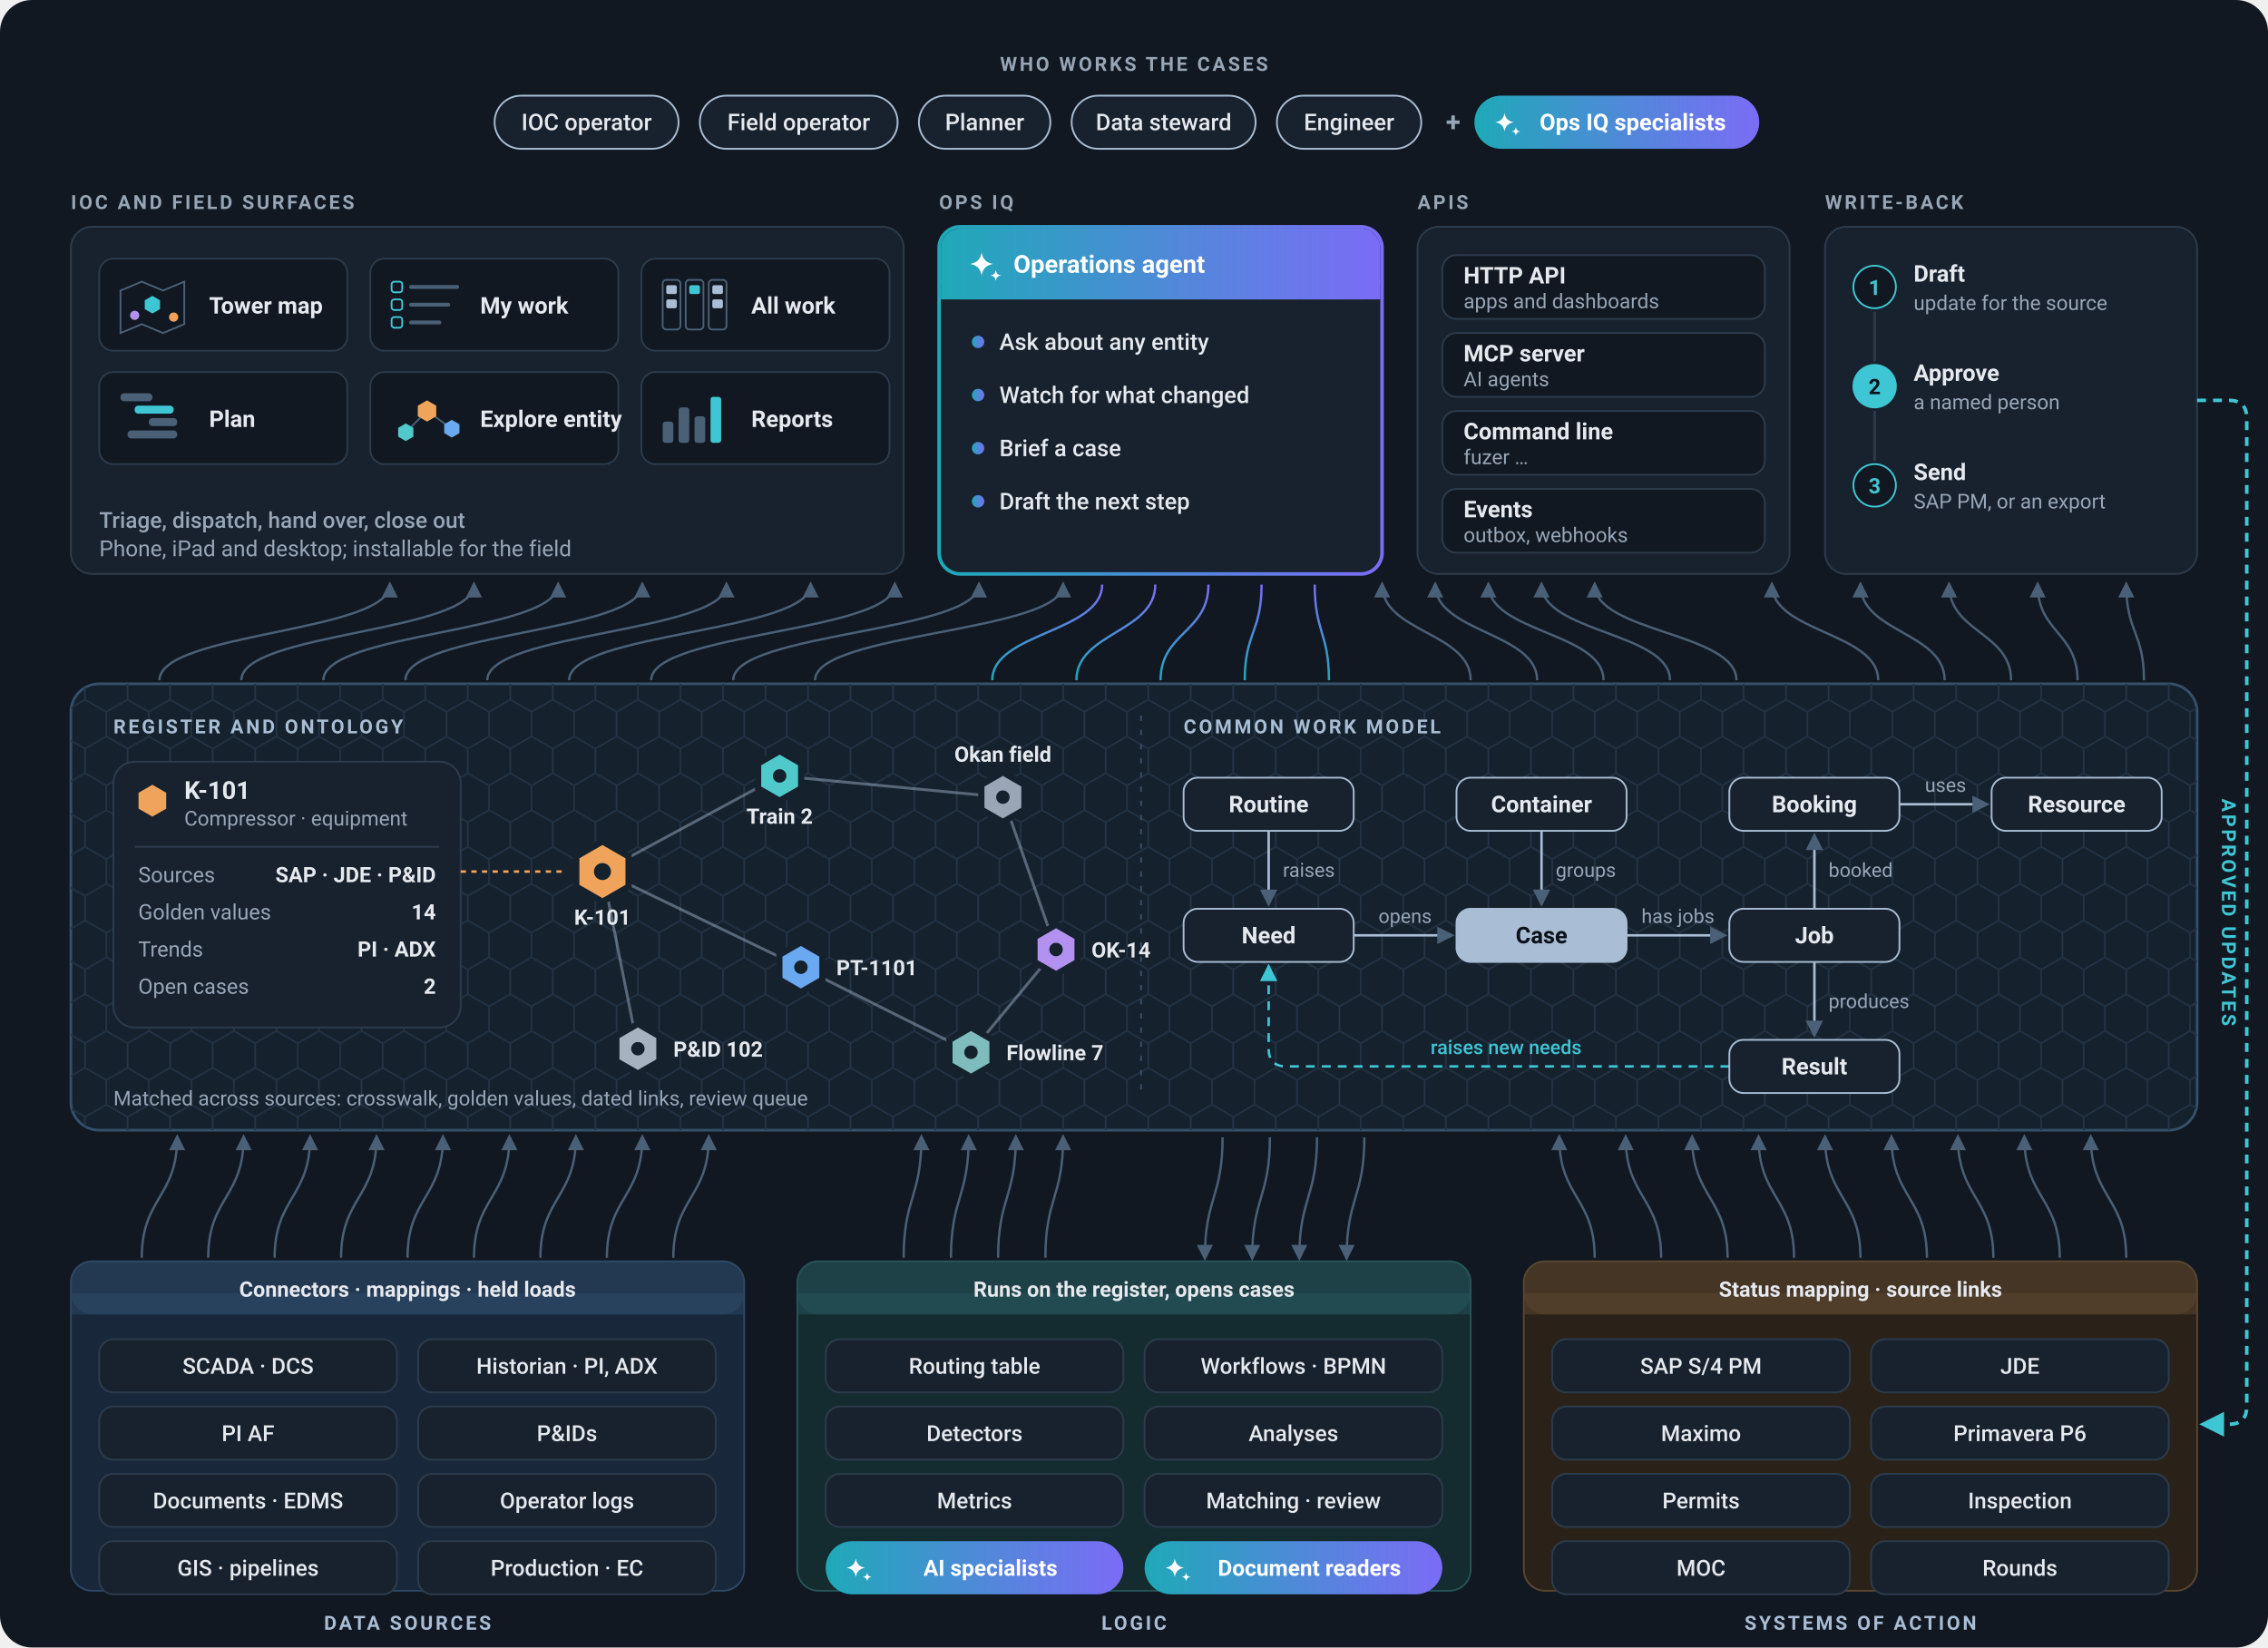
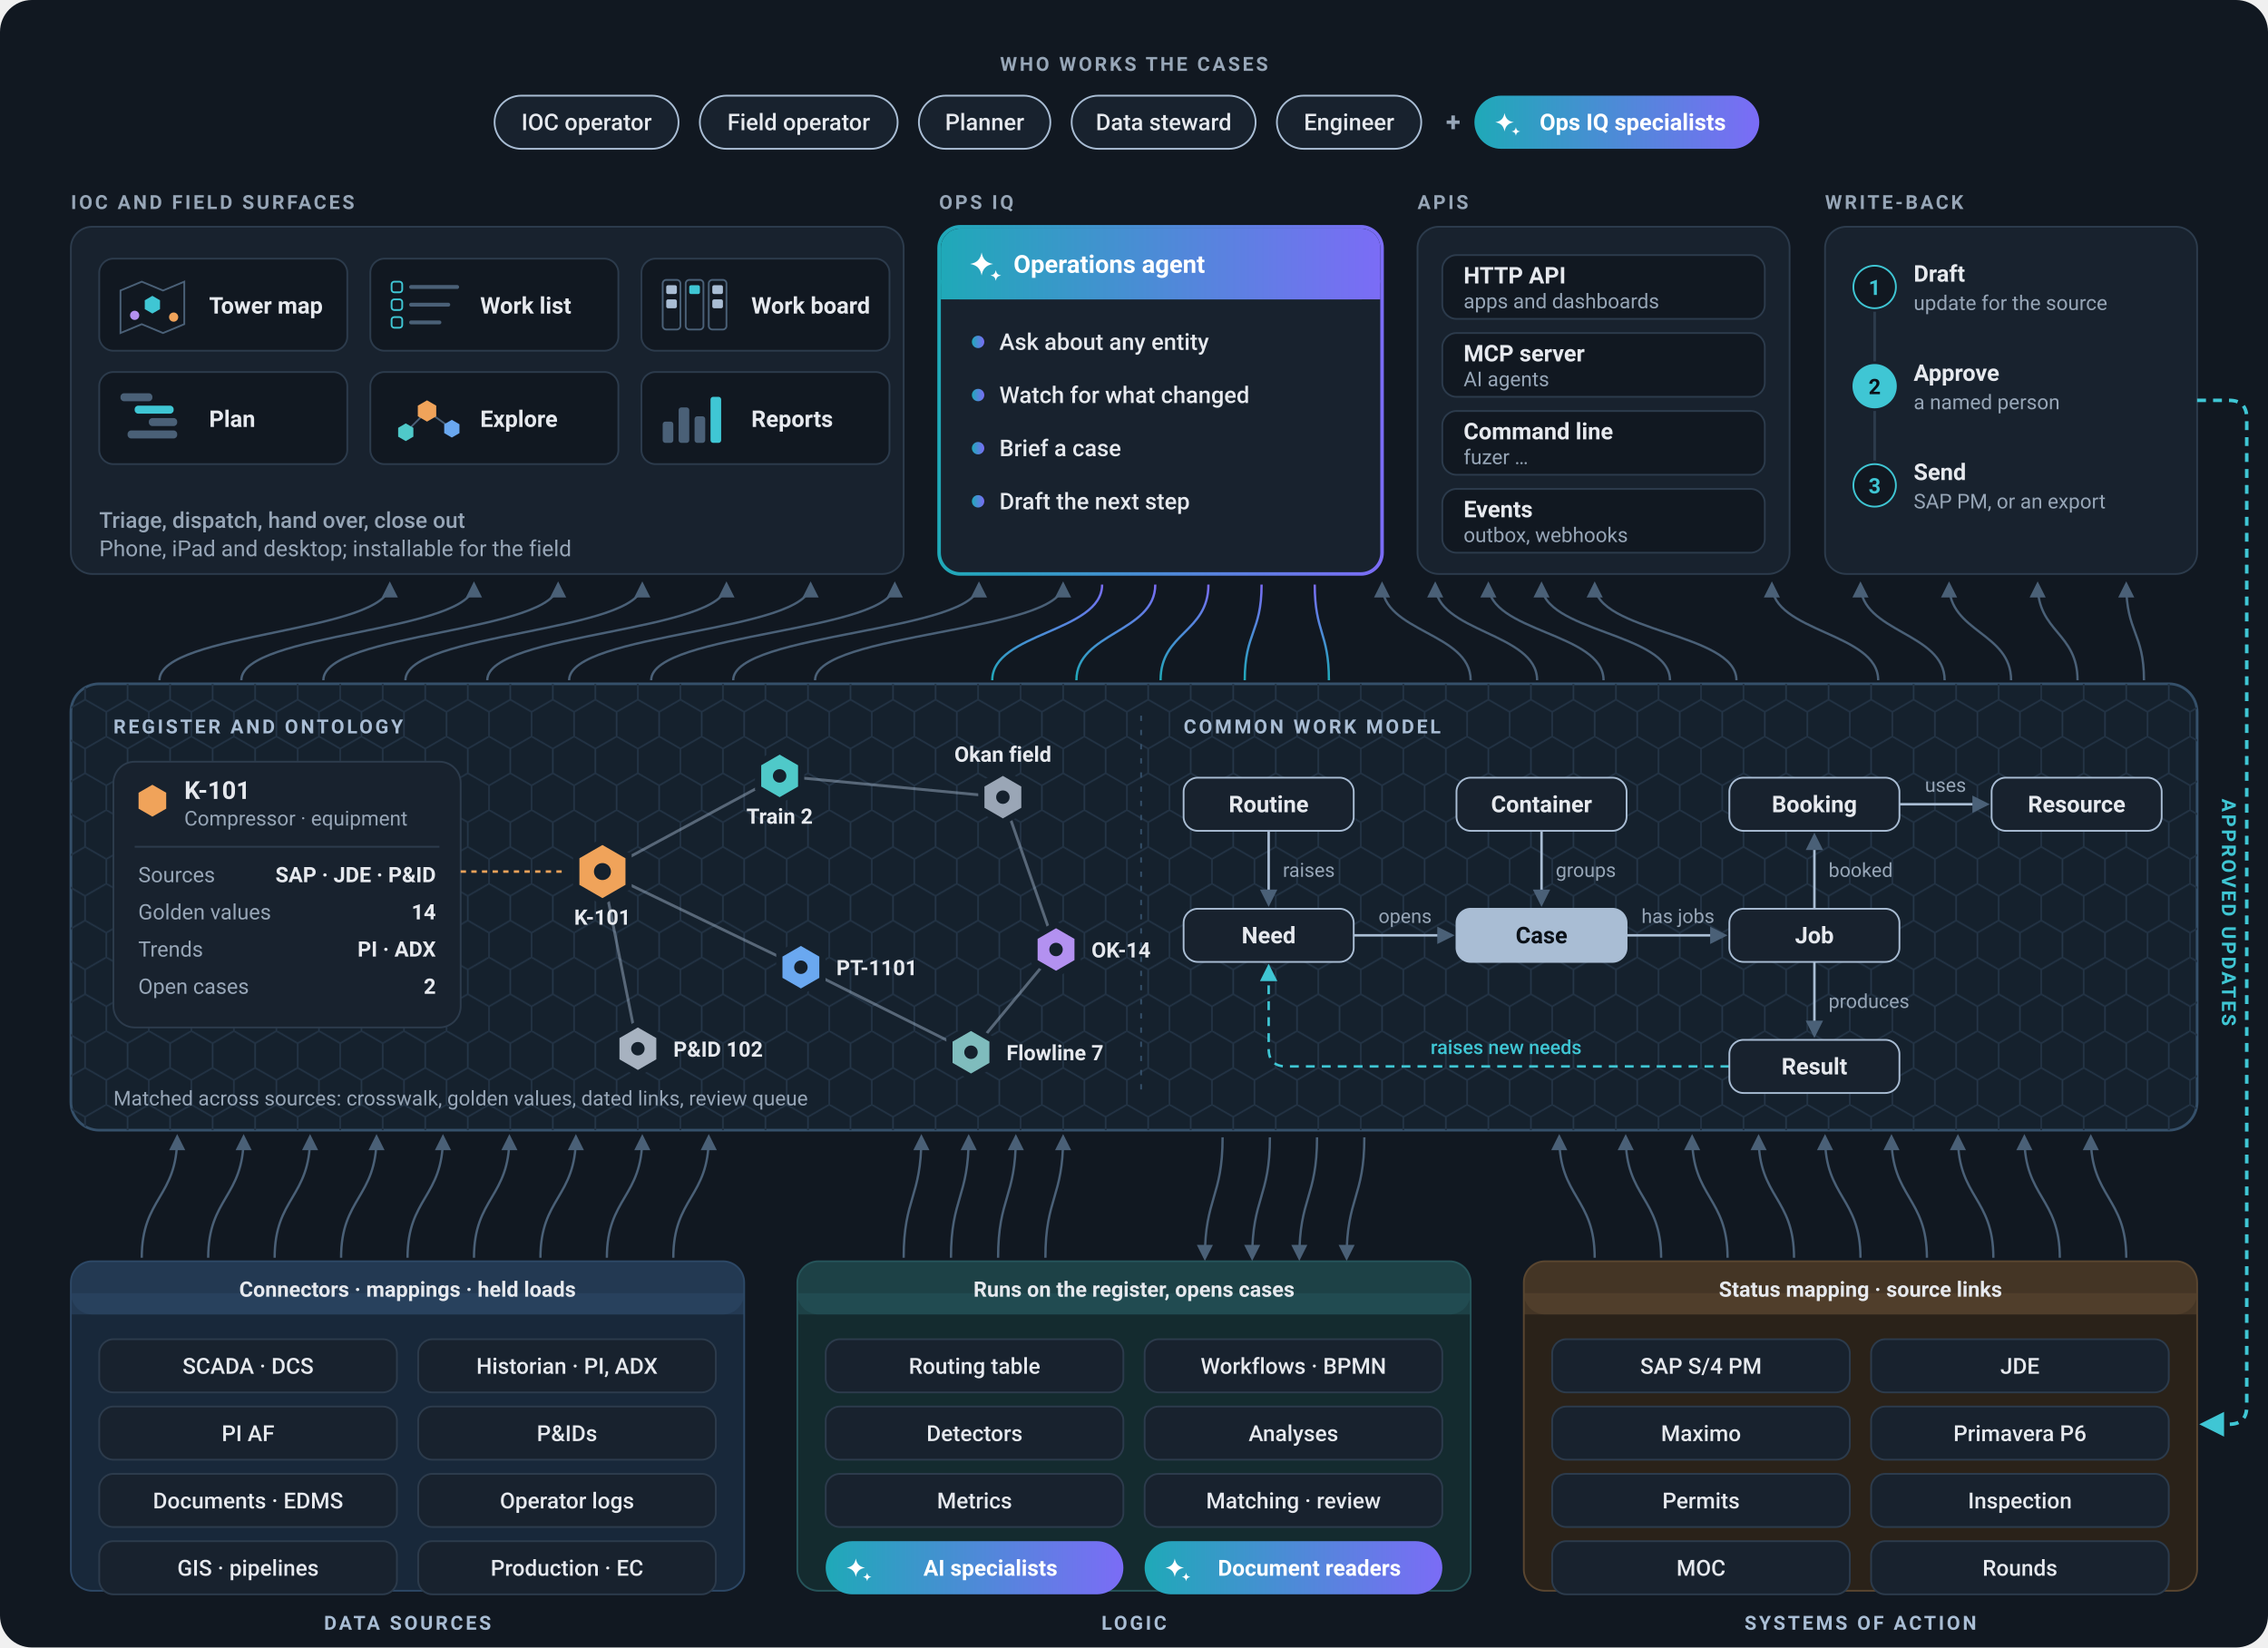
<svg xmlns="http://www.w3.org/2000/svg" viewBox="0 0 1280 930" width="1280" height="930" role="img" aria-labelledby="t d" font-family="system-ui, -apple-system, 'Segoe UI', Roboto, 'Helvetica Neue', Arial, sans-serif">
  <defs>
    <linearGradient id="iq" x1="0" y1="0" x2="1" y2="0">
      <stop offset="0" stop-color="#1fa9b8" />
      <stop offset="1" stop-color="#7b6cf6" />
    </linearGradient>
    <linearGradient id="iqv" x1="0" y1="1" x2="0" y2="0" gradientUnits="objectBoundingBox">
      <stop offset="0" stop-color="#1fa9b8" />
      <stop offset="1" stop-color="#7b6cf6" />
    </linearGradient>
    <pattern id="hexes" width="24" height="41.57" patternUnits="userSpaceOnUse">
      <path d="M12 0 L24 6.93 V20.78 L12 27.71 L0 20.78 V6.93 Z M12 27.71 V41.57" fill="none" stroke="#223243" stroke-width="1" />
    </pattern>
    <marker id="a" viewBox="0 0 10 10" refX="8" refY="5" markerWidth="7" markerHeight="7" orient="auto-start-reverse">
      <path d="M0 0 L10 5 L0 10 z" fill="#4a6077" />
    </marker>
    <marker id="ai" viewBox="0 0 10 10" refX="8" refY="5" markerWidth="7" markerHeight="7" orient="auto-start-reverse">
      <path d="M0 0 L10 5 L0 10 z" fill="#7b6cf6" />
    </marker>
    <marker id="ah" viewBox="0 0 10 10" refX="8" refY="5" markerWidth="7" markerHeight="7" orient="auto-start-reverse">
      <path d="M0 0 L10 5 L0 10 z" fill="#3fc6d4" />
    </marker>
  </defs>
  <rect width="1280" height="930" rx="18" fill="#111821" />
  <text x="640.0" y="40" font-size="11" font-weight="600" fill="#97a6b7" text-anchor="middle" letter-spacing="1.4">WHO WORKS THE CASES</text>
  <rect x="279.12" y="54" width="103.84" height="30" rx="15" fill="#18222e" stroke="#a9bdd4" />
  <text x="331.04" y="73.5" font-size="13" font-weight="500" fill="#e6e9ee" text-anchor="middle">IOC operator</text>
  <rect x="394.96" y="54" width="111.64" height="30" rx="15" fill="#18222e" stroke="#a9bdd4" />
  <text x="450.78" y="73.5" font-size="13" font-weight="500" fill="#e6e9ee" text-anchor="middle">Field operator</text>
  <rect x="518.6" y="54" width="74.2" height="30" rx="15" fill="#18222e" stroke="#a9bdd4" />
  <text x="555.7" y="73.5" font-size="13" font-weight="500" fill="#e6e9ee" text-anchor="middle">Planner</text>
  <rect x="604.8" y="54" width="103.84" height="30" rx="15" fill="#18222e" stroke="#a9bdd4" />
  <text x="656.72" y="73.5" font-size="13" font-weight="500" fill="#e6e9ee" text-anchor="middle">Data steward</text>
  <rect x="720.64" y="54" width="81.48" height="30" rx="15" fill="#18222e" stroke="#a9bdd4" />
  <text x="761.38" y="73.5" font-size="13" font-weight="500" fill="#e6e9ee" text-anchor="middle">Engineer</text>
  <text x="820.12" y="74" font-size="15" font-weight="600" fill="#97a6b7" text-anchor="middle">+</text>
  <rect x="832.12" y="54" width="160.76" height="30" rx="15.0" fill="url(#iq)" />
  <path d="M10 3.5c.7 3.9 2.6 5.8 6.5 6.5-3.9.7-5.8 2.6-6.5 6.5-.7-3.9-2.6-5.8-6.5-6.5 3.9-.7 5.8-2.6 6.5-6.5zM18 13.5c.35 1.9 1.1 2.65 3 3-1.9.35-2.65 1.1-3 3-.35-1.9-1.1-2.65-3-3 1.9-.35 2.65-1.1 3-3z" transform="translate(841.12 61.0) scale(0.8)" fill="#ffffff" />
  <text x="921.5" y="73.5" font-size="13" font-weight="600" fill="#ffffff" text-anchor="middle">Ops IQ specialists</text>
  <text x="40" y="118" font-size="11" font-weight="600" fill="#97a6b7" text-anchor="start" letter-spacing="1.4">IOC AND FIELD SURFACES</text>
  <rect x="40" y="128" width="470" height="196" rx="12" fill="#18222e" stroke="#2c3b4c" />
  <rect x="56" y="146" width="140" height="52" rx="8" fill="#111821" stroke="#2c3b4c" />
  <path d="M68 164 l12 -5 12 5 12 -5 v24 l-12 5 -12 -5 -12 5z" fill="none" stroke="#4a6077" />
  <polygon points="86.0,167.0 90.3,169.5 90.3,174.5 86.0,177.0 81.7,174.5 81.7,169.5" fill="#3fc6d4" />
  <circle cx="98" cy="179" r="2.6" fill="#f0a35a" />
  <circle cx="76" cy="178" r="2.6" fill="#b391f0" />
  <text x="118" y="177.0" font-size="13" font-weight="600" fill="#e6e9ee" text-anchor="start">Tower map</text>
  <rect x="209" y="146" width="140" height="52" rx="8" fill="#111821" stroke="#2c3b4c" />
  <rect x="221" y="159" width="6" height="6" rx="1.5" fill="none" stroke="#3fc6d4" />
  <path d="M232 162h26" stroke="#4a6077" stroke-width="2.2" stroke-linecap="round" />
  <rect x="221" y="169" width="6" height="6" rx="1.5" fill="none" stroke="#3fc6d4" />
  <path d="M232 172h21" stroke="#4a6077" stroke-width="2.2" stroke-linecap="round" />
  <rect x="221" y="179" width="6" height="6" rx="1.5" fill="none" stroke="#3fc6d4" />
  <path d="M232 182h16" stroke="#4a6077" stroke-width="2.2" stroke-linecap="round" />
-   <text x="271" y="177.0" font-size="13" font-weight="600" fill="#e6e9ee" text-anchor="start">My work</text>
+   <text x="271" y="177.0" font-size="13" font-weight="600" fill="#e6e9ee" text-anchor="start">Work list</text>
  <rect x="362" y="146" width="140" height="52" rx="8" fill="#111821" stroke="#2c3b4c" />
  <rect x="374" y="158" width="10" height="28" rx="2" fill="none" stroke="#4a6077" />
  <rect x="376" y="161" width="6" height="5" rx="1" fill="#a9bdd4" />
  <rect x="376" y="169" width="6" height="5" rx="1" fill="#a9bdd4" />
  <rect x="387" y="158" width="10" height="28" rx="2" fill="none" stroke="#4a6077" />
  <rect x="389" y="161" width="6" height="5" rx="1" fill="#3fc6d4" />
  <rect x="400" y="158" width="10" height="28" rx="2" fill="none" stroke="#4a6077" />
  <rect x="402" y="161" width="6" height="5" rx="1" fill="#a9bdd4" />
  <rect x="402" y="169" width="6" height="5" rx="1" fill="#a9bdd4" />
-   <text x="424" y="177.0" font-size="13" font-weight="600" fill="#e6e9ee" text-anchor="start">All work</text>
+   <text x="424" y="177.0" font-size="13" font-weight="600" fill="#e6e9ee" text-anchor="start">Work board</text>
  <rect x="56" y="210" width="140" height="52" rx="8" fill="#111821" stroke="#2c3b4c" />
  <rect x="68" y="222" width="18" height="4.5" rx="2" fill="#4a6077" />
  <rect x="76" y="229" width="22" height="4.5" rx="2" fill="#3fc6d4" />
  <rect x="84" y="236" width="16" height="4.5" rx="2" fill="#4a6077" />
  <rect x="72" y="243" width="28" height="4.5" rx="2" fill="#4a6077" />
  <text x="118" y="241.0" font-size="13" font-weight="600" fill="#e6e9ee" text-anchor="start">Plan</text>
  <rect x="209" y="210" width="140" height="52" rx="8" fill="#111821" stroke="#2c3b4c" />
  <path d="M229 244 L241 232 L255 242" stroke="#4a6077" fill="none" />
  <polygon points="241.0,226.0 246.2,229.0 246.2,235.0 241.0,238.0 235.8,235.0 235.8,229.0" fill="#f0a35a" />
  <polygon points="229.0,239.0 233.3,241.5 233.3,246.5 229.0,249.0 224.7,246.5 224.7,241.5" fill="#4fc9c9" />
  <polygon points="255.0,237.0 259.3,239.5 259.3,244.5 255.0,247.0 250.7,244.5 250.7,239.5" fill="#6aa8f0" />
-   <text x="271" y="241.0" font-size="13" font-weight="600" fill="#e6e9ee" text-anchor="start">Explore entity</text>
+   <text x="271" y="241.0" font-size="13" font-weight="600" fill="#e6e9ee" text-anchor="start">Explore</text>
  <rect x="362" y="210" width="140" height="52" rx="8" fill="#111821" stroke="#2c3b4c" />
  <rect x="374" y="238" width="6" height="12" rx="1.5" fill="#4a6077" />
  <rect x="383" y="230" width="6" height="20" rx="1.5" fill="#4a6077" />
  <rect x="392" y="235" width="6" height="15" rx="1.5" fill="#4a6077" />
  <rect x="401" y="224" width="6" height="26" rx="1.5" fill="#3fc6d4" />
  <text x="424" y="241.0" font-size="13" font-weight="600" fill="#e6e9ee" text-anchor="start">Reports</text>
  <text x="56" y="298" font-size="12.5" font-weight="500" fill="#97a6b7" text-anchor="start">Triage, dispatch, hand over, close out</text>
  <text x="56" y="314" font-size="12.5" font-weight="400" fill="#97a6b7" text-anchor="start">Phone, iPad and desktop; installable for the field</text>
  <text x="530" y="118" font-size="11" font-weight="600" fill="#97a6b7" text-anchor="start" letter-spacing="1.4">OPS IQ</text>
  <rect x="530" y="128" width="250" height="196" rx="12" fill="#18222e" stroke="url(#iq)" stroke-width="2" />
  <rect x="531" y="129" width="248" height="40" rx="11" fill="url(#iq)" />
  <rect x="531" y="158" width="248" height="11" fill="url(#iq)" />
  <path d="M10 3.5c.7 3.9 2.6 5.8 6.5 6.5-3.9.7-5.8 2.6-6.5 6.5-.7-3.9-2.6-5.8-6.5-6.5 3.9-.7 5.8-2.6 6.5-6.5zM18 13.5c.35 1.9 1.1 2.65 3 3-1.9.35-2.65 1.1-3 3-.35-1.9-1.1-2.65-3-3 1.9-.35 2.65-1.1 3-3z" transform="translate(544 139) scale(1.0)" fill="#ffffff" />
  <text x="572" y="154" font-size="14" font-weight="700" fill="#ffffff">Operations agent</text>
  <circle cx="552" cy="193" r="3.5" fill="url(#iq)" />
  <text x="564" y="197.5" font-size="13" font-weight="500" fill="#e6e9ee" text-anchor="start">Ask about any entity</text>
  <circle cx="552" cy="223" r="3.5" fill="url(#iq)" />
  <text x="564" y="227.5" font-size="13" font-weight="500" fill="#e6e9ee" text-anchor="start">Watch for what changed</text>
  <circle cx="552" cy="253" r="3.5" fill="url(#iq)" />
  <text x="564" y="257.5" font-size="13" font-weight="500" fill="#e6e9ee" text-anchor="start">Brief a case</text>
  <circle cx="552" cy="283" r="3.5" fill="url(#iq)" />
  <text x="564" y="287.5" font-size="13" font-weight="500" fill="#e6e9ee" text-anchor="start">Draft the next step</text>
  <text x="800" y="118" font-size="11" font-weight="600" fill="#97a6b7" text-anchor="start" letter-spacing="1.4">APIS</text>
  <rect x="800" y="128" width="210" height="196" rx="12" fill="#18222e" stroke="#2c3b4c" />
  <rect x="814" y="144" width="182" height="36" rx="8" fill="#111821" stroke="#2c3b4c" />
  <text x="826" y="160" font-size="13" font-weight="600" fill="#e6e9ee" text-anchor="start">HTTP API</text>
  <text x="826" y="174" font-size="11.5" font-weight="400" fill="#97a6b7" text-anchor="start">apps and dashboards</text>
  <rect x="814" y="188" width="182" height="36" rx="8" fill="#111821" stroke="#2c3b4c" />
  <text x="826" y="204" font-size="13" font-weight="600" fill="#e6e9ee" text-anchor="start">MCP server</text>
  <text x="826" y="218" font-size="11.5" font-weight="400" fill="#97a6b7" text-anchor="start">AI agents</text>
  <rect x="814" y="232" width="182" height="36" rx="8" fill="#111821" stroke="#2c3b4c" />
  <text x="826" y="248" font-size="13" font-weight="600" fill="#e6e9ee" text-anchor="start">Command line</text>
  <text x="826" y="262" font-size="11.5" font-weight="400" fill="#97a6b7" text-anchor="start">fuzer …</text>
  <rect x="814" y="276" width="182" height="36" rx="8" fill="#111821" stroke="#2c3b4c" />
  <text x="826" y="292" font-size="13" font-weight="600" fill="#e6e9ee" text-anchor="start">Events</text>
  <text x="826" y="306" font-size="11.5" font-weight="400" fill="#97a6b7" text-anchor="start">outbox, webhooks</text>
  <text x="1030" y="118" font-size="11" font-weight="600" fill="#97a6b7" text-anchor="start" letter-spacing="1.4">WRITE-BACK</text>
  <rect x="1030" y="128" width="210" height="196" rx="12" fill="#18222e" stroke="#2c3b4c" />
  <circle cx="1058" cy="162" r="12" fill="#111821" stroke="#3fc6d4" />
  <text x="1058" y="166.5" font-size="12" font-weight="700" fill="#3fc6d4" text-anchor="middle">1</text>
  <text x="1080" y="159" font-size="13" font-weight="600" fill="#e6e9ee" text-anchor="start">Draft</text>
  <text x="1080" y="175" font-size="11.5" font-weight="400" fill="#97a6b7" text-anchor="start">update for the source</text>
  <path d="M1058 176 v28" stroke="#2c3b4c" stroke-width="1.5" />
  <circle cx="1058" cy="218" r="12" fill="#3fc6d4" stroke="#3fc6d4" />
  <text x="1058" y="222.5" font-size="12" font-weight="700" fill="#0b1118" text-anchor="middle">2</text>
  <text x="1080" y="215" font-size="13" font-weight="600" fill="#e6e9ee" text-anchor="start">Approve</text>
  <text x="1080" y="231" font-size="11.5" font-weight="400" fill="#97a6b7" text-anchor="start">a named person</text>
  <path d="M1058 232 v28" stroke="#2c3b4c" stroke-width="1.5" />
  <circle cx="1058" cy="274" r="12" fill="#111821" stroke="#3fc6d4" />
  <text x="1058" y="278.5" font-size="12" font-weight="700" fill="#3fc6d4" text-anchor="middle">3</text>
  <text x="1080" y="271" font-size="13" font-weight="600" fill="#e6e9ee" text-anchor="start">Send</text>
  <text x="1080" y="287" font-size="11.5" font-weight="400" fill="#97a6b7" text-anchor="start">SAP PM, or an export</text>
  <path d="M90.0 384 C90.0 357.0 220.0 357.0 220.0 330" fill="none" stroke="#4a6077" stroke-width="1.3" marker-end="url(#a)" />
  <path d="M136.2 384 C136.2 357.0 267.5 357.0 267.5 330" fill="none" stroke="#4a6077" stroke-width="1.3" marker-end="url(#a)" />
  <path d="M182.5 384 C182.5 357.0 315.0 357.0 315.0 330" fill="none" stroke="#4a6077" stroke-width="1.3" marker-end="url(#a)" />
  <path d="M228.8 384 C228.8 357.0 362.5 357.0 362.5 330" fill="none" stroke="#4a6077" stroke-width="1.3" marker-end="url(#a)" />
  <path d="M275.0 384 C275.0 357.0 410.0 357.0 410.0 330" fill="none" stroke="#4a6077" stroke-width="1.3" marker-end="url(#a)" />
  <path d="M321.2 384 C321.2 357.0 457.5 357.0 457.5 330" fill="none" stroke="#4a6077" stroke-width="1.3" marker-end="url(#a)" />
  <path d="M367.5 384 C367.5 357.0 505.0 357.0 505.0 330" fill="none" stroke="#4a6077" stroke-width="1.3" marker-end="url(#a)" />
  <path d="M413.8 384 C413.8 357.0 552.5 357.0 552.5 330" fill="none" stroke="#4a6077" stroke-width="1.3" marker-end="url(#a)" />
  <path d="M460.0 384 C460.0 357.0 600.0 357.0 600.0 330" fill="none" stroke="#4a6077" stroke-width="1.3" marker-end="url(#a)" />
  <path d="M560.0 384 C560.0 357.0 622.0 357.0 622.0 330" fill="none" stroke="url(#iqv)" stroke-width="1.3" />
  <path d="M607.5 384 C607.5 357.0 652.0 357.0 652.0 330" fill="none" stroke="url(#iqv)" stroke-width="1.3" />
  <path d="M655.0 384 C655.0 357.0 682.0 357.0 682.0 330" fill="none" stroke="url(#iqv)" stroke-width="1.3" />
  <path d="M702.5 384 C702.5 357.0 712.0 357.0 712.0 330" fill="none" stroke="url(#iqv)" stroke-width="1.3" />
  <path d="M750.0 384 C750.0 357.0 742.0 357.0 742.0 330" fill="none" stroke="url(#iqv)" stroke-width="1.3" />
  <path d="M830.0 384 C830.0 357.0 780.0 357.0 780.0 330" fill="none" stroke="#4a6077" stroke-width="1.3" marker-end="url(#a)" />
  <path d="M867.5 384 C867.5 357.0 810.0 357.0 810.0 330" fill="none" stroke="#4a6077" stroke-width="1.3" marker-end="url(#a)" />
  <path d="M905.0 384 C905.0 357.0 840.0 357.0 840.0 330" fill="none" stroke="#4a6077" stroke-width="1.3" marker-end="url(#a)" />
  <path d="M942.5 384 C942.5 357.0 870.0 357.0 870.0 330" fill="none" stroke="#4a6077" stroke-width="1.3" marker-end="url(#a)" />
  <path d="M980.0 384 C980.0 357.0 900.0 357.0 900.0 330" fill="none" stroke="#4a6077" stroke-width="1.3" marker-end="url(#a)" />
  <path d="M1060.0 384 C1060.0 357.0 1000.0 357.0 1000.0 330" fill="none" stroke="#4a6077" stroke-width="1.3" marker-end="url(#a)" />
  <path d="M1097.5 384 C1097.5 357.0 1050.0 357.0 1050.0 330" fill="none" stroke="#4a6077" stroke-width="1.3" marker-end="url(#a)" />
  <path d="M1135.0 384 C1135.0 357.0 1100.0 357.0 1100.0 330" fill="none" stroke="#4a6077" stroke-width="1.3" marker-end="url(#a)" />
  <path d="M1172.5 384 C1172.5 357.0 1150.0 357.0 1150.0 330" fill="none" stroke="#4a6077" stroke-width="1.3" marker-end="url(#a)" />
  <path d="M1210.0 384 C1210.0 357.0 1200.0 357.0 1200.0 330" fill="none" stroke="#4a6077" stroke-width="1.3" marker-end="url(#a)" />
  <rect x="40" y="386" width="1200" height="252" rx="16" fill="#15212d" stroke="#35506a" stroke-width="1.5" />
  <rect x="40" y="386" width="1200" height="252" rx="16" fill="url(#hexes)" />
  <text x="64" y="414" font-size="11" font-weight="600" fill="#a9bdd4" text-anchor="start" letter-spacing="1.4">REGISTER AND ONTOLOGY</text>
  <text x="668" y="414" font-size="11" font-weight="600" fill="#a9bdd4" text-anchor="start" letter-spacing="1.4">COMMON WORK MODEL</text>
  <path d="M644 404 V620" stroke="#35506a" stroke-dasharray="3 5" />
  <rect x="64" y="430" width="196" height="150" rx="12" fill="#18222e" stroke="#2c3b4c" />
  <polygon points="86.0,443.0 93.8,447.5 93.8,456.5 86.0,461.0 78.2,456.5 78.2,447.5" fill="#f0a35a" />
  <text x="104" y="451" font-size="14" font-weight="700" fill="#e6e9ee" text-anchor="start">K-101</text>
  <text x="104" y="466" font-size="11.5" font-weight="400" fill="#97a6b7" text-anchor="start">Compressor · equipment</text>
  <path d="M76 478 h172" stroke="#2c3b4c" />
  <text x="78" y="498" font-size="12" font-weight="400" fill="#97a6b7" text-anchor="start">Sources</text>
  <text x="246" y="498" font-size="12" font-weight="600" fill="#e6e9ee" text-anchor="end">SAP · JDE · P&amp;ID</text>
  <text x="78" y="519" font-size="12" font-weight="400" fill="#97a6b7" text-anchor="start">Golden values</text>
  <text x="246" y="519" font-size="12" font-weight="600" fill="#e6e9ee" text-anchor="end">14</text>
  <text x="78" y="540" font-size="12" font-weight="400" fill="#97a6b7" text-anchor="start">Trends</text>
  <text x="246" y="540" font-size="12" font-weight="600" fill="#e6e9ee" text-anchor="end">PI · ADX</text>
  <text x="78" y="561" font-size="12" font-weight="400" fill="#97a6b7" text-anchor="start">Open cases</text>
  <text x="246" y="561" font-size="12" font-weight="600" fill="#e6e9ee" text-anchor="end">2</text>
  <path d="M566 450 L440 438" stroke="#a9bdd4" stroke-opacity=".45" stroke-width="1.6" />
  <path d="M566 450 L596 536" stroke="#a9bdd4" stroke-opacity=".45" stroke-width="1.6" />
  <path d="M440 438 L340 492" stroke="#a9bdd4" stroke-opacity=".45" stroke-width="1.6" />
  <path d="M340 492 L452 546" stroke="#a9bdd4" stroke-opacity=".45" stroke-width="1.6" />
  <path d="M340 492 L360 592" stroke="#a9bdd4" stroke-opacity=".45" stroke-width="1.6" />
  <path d="M596 536 L548 594" stroke="#a9bdd4" stroke-opacity=".45" stroke-width="1.6" />
  <path d="M548 594 L452 546" stroke="#a9bdd4" stroke-opacity=".45" stroke-width="1.6" />
  <path d="M260 492 H320" stroke="#f0a35a" stroke-width="1.4" stroke-dasharray="3 3" fill="none" />
  <polygon points="340.0,473.0 356.5,482.5 356.5,501.5 340.0,511.0 323.5,501.5 323.5,482.5" fill="#15212d" />
  <polygon points="340.0,477.0 353.0,484.5 353.0,499.5 340.0,507.0 327.0,499.5 327.0,484.5" fill="#f0a35a" />
  <circle cx="340" cy="492" r="4.8" fill="#15212d" />
  <text x="340" y="522" font-size="12" font-weight="600" fill="#e6e9ee" text-anchor="middle">K-101</text>
  <polygon points="440.0,422.0 453.9,430.0 453.9,446.0 440.0,454.0 426.1,446.0 426.1,430.0" fill="#15212d" />
  <polygon points="440.0,426.0 450.4,432.0 450.4,444.0 440.0,450.0 429.6,444.0 429.6,432.0" fill="#4fc9c9" />
  <circle cx="440" cy="438" r="3.8" fill="#15212d" />
  <text x="440" y="465" font-size="12" font-weight="600" fill="#e6e9ee" text-anchor="middle">Train 2</text>
  <polygon points="566.0,434.0 579.9,442.0 579.9,458.0 566.0,466.0 552.1,458.0 552.1,442.0" fill="#15212d" />
  <polygon points="566.0,438.0 576.4,444.0 576.4,456.0 566.0,462.0 555.6,456.0 555.6,444.0" fill="#9aa6b6" />
  <circle cx="566" cy="450" r="3.8" fill="#15212d" />
  <text x="566" y="430" font-size="12" font-weight="600" fill="#e6e9ee" text-anchor="middle">Okan field</text>
  <polygon points="452.0,530.0 465.9,538.0 465.9,554.0 452.0,562.0 438.1,554.0 438.1,538.0" fill="#15212d" />
  <polygon points="452.0,534.0 462.4,540.0 462.4,552.0 452.0,558.0 441.6,552.0 441.6,540.0" fill="#6aa8f0" />
  <circle cx="452" cy="546" r="3.8" fill="#15212d" />
  <text x="472" y="550.5" font-size="12" font-weight="600" fill="#e6e9ee" text-anchor="start">PT-1101</text>
  <polygon points="360.0,576.0 373.9,584.0 373.9,600.0 360.0,608.0 346.1,600.0 346.1,584.0" fill="#15212d" />
  <polygon points="360.0,580.0 370.4,586.0 370.4,598.0 360.0,604.0 349.6,598.0 349.6,586.0" fill="#a7b2c0" />
  <circle cx="360" cy="592" r="3.8" fill="#15212d" />
  <text x="380" y="596.5" font-size="12" font-weight="600" fill="#e6e9ee" text-anchor="start">P&amp;ID 102</text>
  <polygon points="596.0,520.0 609.9,528.0 609.9,544.0 596.0,552.0 582.1,544.0 582.1,528.0" fill="#15212d" />
  <polygon points="596.0,524.0 606.4,530.0 606.4,542.0 596.0,548.0 585.6,542.0 585.6,530.0" fill="#b391f0" />
  <circle cx="596" cy="536" r="3.8" fill="#15212d" />
  <text x="616" y="540.5" font-size="12" font-weight="600" fill="#e6e9ee" text-anchor="start">OK-14</text>
  <polygon points="548.0,578.0 561.9,586.0 561.9,602.0 548.0,610.0 534.1,602.0 534.1,586.0" fill="#15212d" />
  <polygon points="548.0,582.0 558.4,588.0 558.4,600.0 548.0,606.0 537.6,600.0 537.6,588.0" fill="#7fbcbd" />
  <circle cx="548" cy="594" r="3.8" fill="#15212d" />
  <text x="568" y="598.5" font-size="12" font-weight="600" fill="#e6e9ee" text-anchor="start">Flowline 7</text>
  <text x="64" y="624" font-size="11.5" font-weight="400" fill="#97a6b7" text-anchor="start">Matched across sources: crosswalk, golden values, dated links, review queue</text>
  <path d="M716 469 V510" fill="none" stroke="#a9bdd4" stroke-width="1.4" marker-end="url(#a)" />
  <text x="724" y="495.0" font-size="11" font-weight="400" fill="#97a6b7" text-anchor="start">raises</text>
  <path d="M870 469 V510" fill="none" stroke="#a9bdd4" stroke-width="1.4" marker-end="url(#a)" />
  <text x="878" y="495.0" font-size="11" font-weight="400" fill="#97a6b7" text-anchor="start">groups</text>
  <path d="M764 528 H819" fill="none" stroke="#a9bdd4" stroke-width="1.4" marker-end="url(#a)" />
  <text x="793.0" y="521" font-size="11" font-weight="400" fill="#97a6b7" text-anchor="middle">opens</text>
  <path d="M918 528 H973" fill="none" stroke="#a9bdd4" stroke-width="1.4" marker-end="url(#a)" />
  <text x="947.0" y="521" font-size="11" font-weight="400" fill="#97a6b7" text-anchor="middle">has jobs</text>
  <path d="M1024 513 V472" fill="none" stroke="#a9bdd4" stroke-width="1.4" marker-end="url(#a)" />
  <text x="1032" y="495.0" font-size="11" font-weight="400" fill="#97a6b7" text-anchor="start">booked</text>
  <path d="M1072 454 H1121" fill="none" stroke="#a9bdd4" stroke-width="1.4" marker-end="url(#a)" />
  <text x="1098.0" y="447" font-size="11" font-weight="400" fill="#97a6b7" text-anchor="middle">uses</text>
  <path d="M1024 543 V584" fill="none" stroke="#a9bdd4" stroke-width="1.4" marker-end="url(#a)" />
  <text x="1032" y="569.0" font-size="11" font-weight="400" fill="#97a6b7" text-anchor="start">produces</text>
  <path d="M976 602 H726 Q716 602 716 592 V546" fill="none" stroke="#3fc6d4" stroke-width="1.4" stroke-dasharray="5 4" marker-end="url(#ah)" />
  <text x="850.0" y="595" font-size="11" font-weight="500" fill="#3fc6d4" text-anchor="middle">raises new needs</text>
  <rect x="668.0" y="439" width="96" height="30" rx="8" fill="#18222e" stroke="#a9bdd4" />
  <text x="716" y="458.5" font-size="13" font-weight="600" fill="#e6e9ee" text-anchor="middle">Routine</text>
  <rect x="822.0" y="439" width="96" height="30" rx="8" fill="#18222e" stroke="#a9bdd4" />
  <text x="870" y="458.5" font-size="13" font-weight="600" fill="#e6e9ee" text-anchor="middle">Container</text>
  <rect x="976.0" y="439" width="96" height="30" rx="8" fill="#18222e" stroke="#a9bdd4" />
  <text x="1024" y="458.5" font-size="13" font-weight="600" fill="#e6e9ee" text-anchor="middle">Booking</text>
  <rect x="1124.0" y="439" width="96" height="30" rx="8" fill="#18222e" stroke="#a9bdd4" />
  <text x="1172" y="458.5" font-size="13" font-weight="600" fill="#e6e9ee" text-anchor="middle">Resource</text>
  <rect x="668.0" y="513" width="96" height="30" rx="8" fill="#18222e" stroke="#a9bdd4" />
  <text x="716" y="532.5" font-size="13" font-weight="600" fill="#e6e9ee" text-anchor="middle">Need</text>
  <rect x="822.0" y="513" width="96" height="30" rx="8" fill="#a9bdd4" stroke="#a9bdd4" />
  <text x="870" y="532.5" font-size="13" font-weight="600" fill="#0b1118" text-anchor="middle">Case</text>
  <rect x="976.0" y="513" width="96" height="30" rx="8" fill="#18222e" stroke="#a9bdd4" />
  <text x="1024" y="532.5" font-size="13" font-weight="600" fill="#e6e9ee" text-anchor="middle">Job</text>
  <rect x="976.0" y="587" width="96" height="30" rx="8" fill="#18222e" stroke="#a9bdd4" />
  <text x="1024" y="606.5" font-size="13" font-weight="600" fill="#e6e9ee" text-anchor="middle">Result</text>
  <rect x="40" y="712" width="380" height="186" rx="12" fill="#18283a" stroke="#2d4866" />
  <rect x="40" y="712" width="380" height="30" rx="12" fill="#2d4866" fill-opacity=".55" />
  <rect x="40" y="730" width="380" height="12" fill="#2d4866" fill-opacity=".55" />
  <text x="230.0" y="732" font-size="12" font-weight="600" fill="#e6e9ee" text-anchor="middle">Connectors · mappings · held loads</text>
  <text x="230.0" y="920" font-size="11" font-weight="600" fill="#a9bdd4" text-anchor="middle" letter-spacing="1.4">DATA SOURCES</text>
  <rect x="56.0" y="756" width="168.0" height="30" rx="8" fill="#18222e" stroke="#2c3b4c" />
  <text x="140.0" y="775.5" font-size="12.5" font-weight="500" fill="#e6e9ee" text-anchor="middle">SCADA · DCS</text>
  <rect x="236.0" y="756" width="168.0" height="30" rx="8" fill="#18222e" stroke="#2c3b4c" />
  <text x="320.0" y="775.5" font-size="12.5" font-weight="500" fill="#e6e9ee" text-anchor="middle">Historian · PI, ADX</text>
  <rect x="56.0" y="794" width="168.0" height="30" rx="8" fill="#18222e" stroke="#2c3b4c" />
  <text x="140.0" y="813.5" font-size="12.5" font-weight="500" fill="#e6e9ee" text-anchor="middle">PI AF</text>
  <rect x="236.0" y="794" width="168.0" height="30" rx="8" fill="#18222e" stroke="#2c3b4c" />
  <text x="320.0" y="813.5" font-size="12.5" font-weight="500" fill="#e6e9ee" text-anchor="middle">P&amp;IDs</text>
  <rect x="56.0" y="832" width="168.0" height="30" rx="8" fill="#18222e" stroke="#2c3b4c" />
  <text x="140.0" y="851.5" font-size="12.5" font-weight="500" fill="#e6e9ee" text-anchor="middle">Documents · EDMS</text>
  <rect x="236.0" y="832" width="168.0" height="30" rx="8" fill="#18222e" stroke="#2c3b4c" />
  <text x="320.0" y="851.5" font-size="12.5" font-weight="500" fill="#e6e9ee" text-anchor="middle">Operator logs</text>
  <rect x="56.0" y="870" width="168.0" height="30" rx="8" fill="#18222e" stroke="#2c3b4c" />
  <text x="140.0" y="889.5" font-size="12.5" font-weight="500" fill="#e6e9ee" text-anchor="middle">GIS · pipelines</text>
  <rect x="236.0" y="870" width="168.0" height="30" rx="8" fill="#18222e" stroke="#2c3b4c" />
  <text x="320.0" y="889.5" font-size="12.5" font-weight="500" fill="#e6e9ee" text-anchor="middle">Production · EC</text>
  <rect x="450" y="712" width="380" height="186" rx="12" fill="#142b2f" stroke="#26545a" />
  <rect x="450" y="712" width="380" height="30" rx="12" fill="#26545a" fill-opacity=".55" />
  <rect x="450" y="730" width="380" height="12" fill="#26545a" fill-opacity=".55" />
  <text x="640.0" y="732" font-size="12" font-weight="600" fill="#e6e9ee" text-anchor="middle">Runs on the register, opens cases</text>
  <text x="640.0" y="920" font-size="11" font-weight="600" fill="#a9bdd4" text-anchor="middle" letter-spacing="1.4">LOGIC</text>
  <rect x="466.0" y="756" width="168.0" height="30" rx="8" fill="#18222e" stroke="#2c3b4c" />
  <text x="550.0" y="775.5" font-size="12.5" font-weight="500" fill="#e6e9ee" text-anchor="middle">Routing table</text>
  <rect x="646.0" y="756" width="168.0" height="30" rx="8" fill="#18222e" stroke="#2c3b4c" />
  <text x="730.0" y="775.5" font-size="12.5" font-weight="500" fill="#e6e9ee" text-anchor="middle">Workflows · BPMN</text>
  <rect x="466.0" y="794" width="168.0" height="30" rx="8" fill="#18222e" stroke="#2c3b4c" />
  <text x="550.0" y="813.5" font-size="12.5" font-weight="500" fill="#e6e9ee" text-anchor="middle">Detectors</text>
  <rect x="646.0" y="794" width="168.0" height="30" rx="8" fill="#18222e" stroke="#2c3b4c" />
  <text x="730.0" y="813.5" font-size="12.5" font-weight="500" fill="#e6e9ee" text-anchor="middle">Analyses</text>
  <rect x="466.0" y="832" width="168.0" height="30" rx="8" fill="#18222e" stroke="#2c3b4c" />
  <text x="550.0" y="851.5" font-size="12.5" font-weight="500" fill="#e6e9ee" text-anchor="middle">Metrics</text>
  <rect x="646.0" y="832" width="168.0" height="30" rx="8" fill="#18222e" stroke="#2c3b4c" />
  <text x="730.0" y="851.5" font-size="12.5" font-weight="500" fill="#e6e9ee" text-anchor="middle">Matching · review</text>
  <rect x="466.0" y="870" width="168.0" height="30" rx="15.0" fill="url(#iq)" />
  <path d="M10 3.5c.7 3.9 2.6 5.8 6.5 6.5-3.9.7-5.8 2.6-6.5 6.5-.7-3.9-2.6-5.8-6.5-6.5 3.9-.7 5.8-2.6 6.5-6.5zM18 13.5c.35 1.9 1.1 2.65 3 3-1.9.35-2.65 1.1-3 3-.35-1.9-1.1-2.65-3-3 1.9-.35 2.65-1.1 3-3z" transform="translate(475.0 877.0) scale(0.8)" fill="#ffffff" />
  <text x="559.0" y="889.5" font-size="12.5" font-weight="600" fill="#ffffff" text-anchor="middle">AI specialists</text>
  <rect x="646.0" y="870" width="168.0" height="30" rx="15.0" fill="url(#iq)" />
  <path d="M10 3.5c.7 3.9 2.6 5.8 6.5 6.5-3.9.7-5.8 2.6-6.5 6.5-.7-3.9-2.6-5.8-6.5-6.5 3.9-.7 5.8-2.6 6.5-6.5zM18 13.5c.35 1.9 1.1 2.65 3 3-1.9.35-2.65 1.1-3 3-.35-1.9-1.1-2.65-3-3 1.9-.35 2.65-1.1 3-3z" transform="translate(655.0 877.0) scale(0.8)" fill="#ffffff" />
  <text x="739.0" y="889.5" font-size="12.5" font-weight="600" fill="#ffffff" text-anchor="middle">Document readers</text>
  <rect x="860" y="712" width="380" height="186" rx="12" fill="#2a2219" stroke="#5a4630" />
  <rect x="860" y="712" width="380" height="30" rx="12" fill="#5a4630" fill-opacity=".55" />
  <rect x="860" y="730" width="380" height="12" fill="#5a4630" fill-opacity=".55" />
  <text x="1050.0" y="732" font-size="12" font-weight="600" fill="#e6e9ee" text-anchor="middle">Status mapping · source links</text>
  <text x="1050.0" y="920" font-size="11" font-weight="600" fill="#a9bdd4" text-anchor="middle" letter-spacing="1.4">SYSTEMS OF ACTION</text>
  <rect x="876.0" y="756" width="168.0" height="30" rx="8" fill="#18222e" stroke="#2c3b4c" />
  <text x="960.0" y="775.5" font-size="12.5" font-weight="500" fill="#e6e9ee" text-anchor="middle">SAP S/4 PM</text>
  <rect x="1056.0" y="756" width="168.0" height="30" rx="8" fill="#18222e" stroke="#2c3b4c" />
  <text x="1140.0" y="775.5" font-size="12.5" font-weight="500" fill="#e6e9ee" text-anchor="middle">JDE</text>
  <rect x="876.0" y="794" width="168.0" height="30" rx="8" fill="#18222e" stroke="#2c3b4c" />
  <text x="960.0" y="813.5" font-size="12.5" font-weight="500" fill="#e6e9ee" text-anchor="middle">Maximo</text>
  <rect x="1056.0" y="794" width="168.0" height="30" rx="8" fill="#18222e" stroke="#2c3b4c" />
  <text x="1140.0" y="813.5" font-size="12.5" font-weight="500" fill="#e6e9ee" text-anchor="middle">Primavera P6</text>
  <rect x="876.0" y="832" width="168.0" height="30" rx="8" fill="#18222e" stroke="#2c3b4c" />
  <text x="960.0" y="851.5" font-size="12.5" font-weight="500" fill="#e6e9ee" text-anchor="middle">Permits</text>
  <rect x="1056.0" y="832" width="168.0" height="30" rx="8" fill="#18222e" stroke="#2c3b4c" />
  <text x="1140.0" y="851.5" font-size="12.5" font-weight="500" fill="#e6e9ee" text-anchor="middle">Inspection</text>
  <rect x="876.0" y="870" width="168.0" height="30" rx="8" fill="#18222e" stroke="#2c3b4c" />
  <text x="960.0" y="889.5" font-size="12.5" font-weight="500" fill="#e6e9ee" text-anchor="middle">MOC</text>
  <rect x="1056.0" y="870" width="168.0" height="30" rx="8" fill="#18222e" stroke="#2c3b4c" />
  <text x="1140.0" y="889.5" font-size="12.5" font-weight="500" fill="#e6e9ee" text-anchor="middle">Rounds</text>
  <path d="M80.0 710 C80.0 676.0 100.0 676.0 100.0 642" fill="none" stroke="#4a6077" stroke-width="1.3" marker-end="url(#a)" />
  <path d="M117.5 710 C117.5 676.0 137.5 676.0 137.5 642" fill="none" stroke="#4a6077" stroke-width="1.3" marker-end="url(#a)" />
  <path d="M155.0 710 C155.0 676.0 175.0 676.0 175.0 642" fill="none" stroke="#4a6077" stroke-width="1.3" marker-end="url(#a)" />
  <path d="M192.5 710 C192.5 676.0 212.5 676.0 212.5 642" fill="none" stroke="#4a6077" stroke-width="1.3" marker-end="url(#a)" />
  <path d="M230.0 710 C230.0 676.0 250.0 676.0 250.0 642" fill="none" stroke="#4a6077" stroke-width="1.3" marker-end="url(#a)" />
  <path d="M267.5 710 C267.5 676.0 287.5 676.0 287.5 642" fill="none" stroke="#4a6077" stroke-width="1.3" marker-end="url(#a)" />
  <path d="M305.0 710 C305.0 676.0 325.0 676.0 325.0 642" fill="none" stroke="#4a6077" stroke-width="1.3" marker-end="url(#a)" />
  <path d="M342.5 710 C342.5 676.0 362.5 676.0 362.5 642" fill="none" stroke="#4a6077" stroke-width="1.3" marker-end="url(#a)" />
  <path d="M380.0 710 C380.0 676.0 400.0 676.0 400.0 642" fill="none" stroke="#4a6077" stroke-width="1.3" marker-end="url(#a)" />
  <path d="M510.0 710 C510.0 676.0 520.0 676.0 520.0 642" fill="none" stroke="#4a6077" stroke-width="1.3" marker-end="url(#a)" />
  <path d="M536.7 710 C536.7 676.0 546.7 676.0 546.7 642" fill="none" stroke="#4a6077" stroke-width="1.3" marker-end="url(#a)" />
  <path d="M563.3 710 C563.3 676.0 573.3 676.0 573.3 642" fill="none" stroke="#4a6077" stroke-width="1.3" marker-end="url(#a)" />
  <path d="M590.0 710 C590.0 676.0 600.0 676.0 600.0 642" fill="none" stroke="#4a6077" stroke-width="1.3" marker-end="url(#a)" />
  <path d="M690.0 642 C690.0 676.0 680.0 676.0 680.0 710" fill="none" stroke="#4a6077" stroke-width="1.3" marker-end="url(#a)" />
  <path d="M716.7 642 C716.7 676.0 706.7 676.0 706.7 710" fill="none" stroke="#4a6077" stroke-width="1.3" marker-end="url(#a)" />
  <path d="M743.3 642 C743.3 676.0 733.3 676.0 733.3 710" fill="none" stroke="#4a6077" stroke-width="1.3" marker-end="url(#a)" />
  <path d="M770.0 642 C770.0 676.0 760.0 676.0 760.0 710" fill="none" stroke="#4a6077" stroke-width="1.3" marker-end="url(#a)" />
  <path d="M900.0 710 C900.0 676.0 880.0 676.0 880.0 642" fill="none" stroke="#4a6077" stroke-width="1.3" marker-end="url(#a)" />
  <path d="M937.5 710 C937.5 676.0 917.5 676.0 917.5 642" fill="none" stroke="#4a6077" stroke-width="1.3" marker-end="url(#a)" />
  <path d="M975.0 710 C975.0 676.0 955.0 676.0 955.0 642" fill="none" stroke="#4a6077" stroke-width="1.3" marker-end="url(#a)" />
  <path d="M1012.5 710 C1012.5 676.0 992.5 676.0 992.5 642" fill="none" stroke="#4a6077" stroke-width="1.3" marker-end="url(#a)" />
  <path d="M1050.0 710 C1050.0 676.0 1030.0 676.0 1030.0 642" fill="none" stroke="#4a6077" stroke-width="1.3" marker-end="url(#a)" />
  <path d="M1087.5 710 C1087.5 676.0 1067.5 676.0 1067.5 642" fill="none" stroke="#4a6077" stroke-width="1.3" marker-end="url(#a)" />
  <path d="M1125.0 710 C1125.0 676.0 1105.0 676.0 1105.0 642" fill="none" stroke="#4a6077" stroke-width="1.3" marker-end="url(#a)" />
  <path d="M1162.5 710 C1162.5 676.0 1142.5 676.0 1142.5 642" fill="none" stroke="#4a6077" stroke-width="1.3" marker-end="url(#a)" />
  <path d="M1200.0 710 C1200.0 676.0 1180.0 676.0 1180.0 642" fill="none" stroke="#4a6077" stroke-width="1.3" marker-end="url(#a)" />
  <path d="M1240 226 H1258 Q1268 226 1268 236 V794 Q1268 804 1258 804 H1244" fill="none" stroke="#3fc6d4" stroke-width="2" stroke-dasharray="5 4" marker-end="url(#ah)" />
  <text x="1254" y="515" font-size="11" font-weight="600" fill="#3fc6d4" letter-spacing="1.4" text-anchor="middle" transform="rotate(90 1254 515)">APPROVED UPDATES</text>
</svg>
